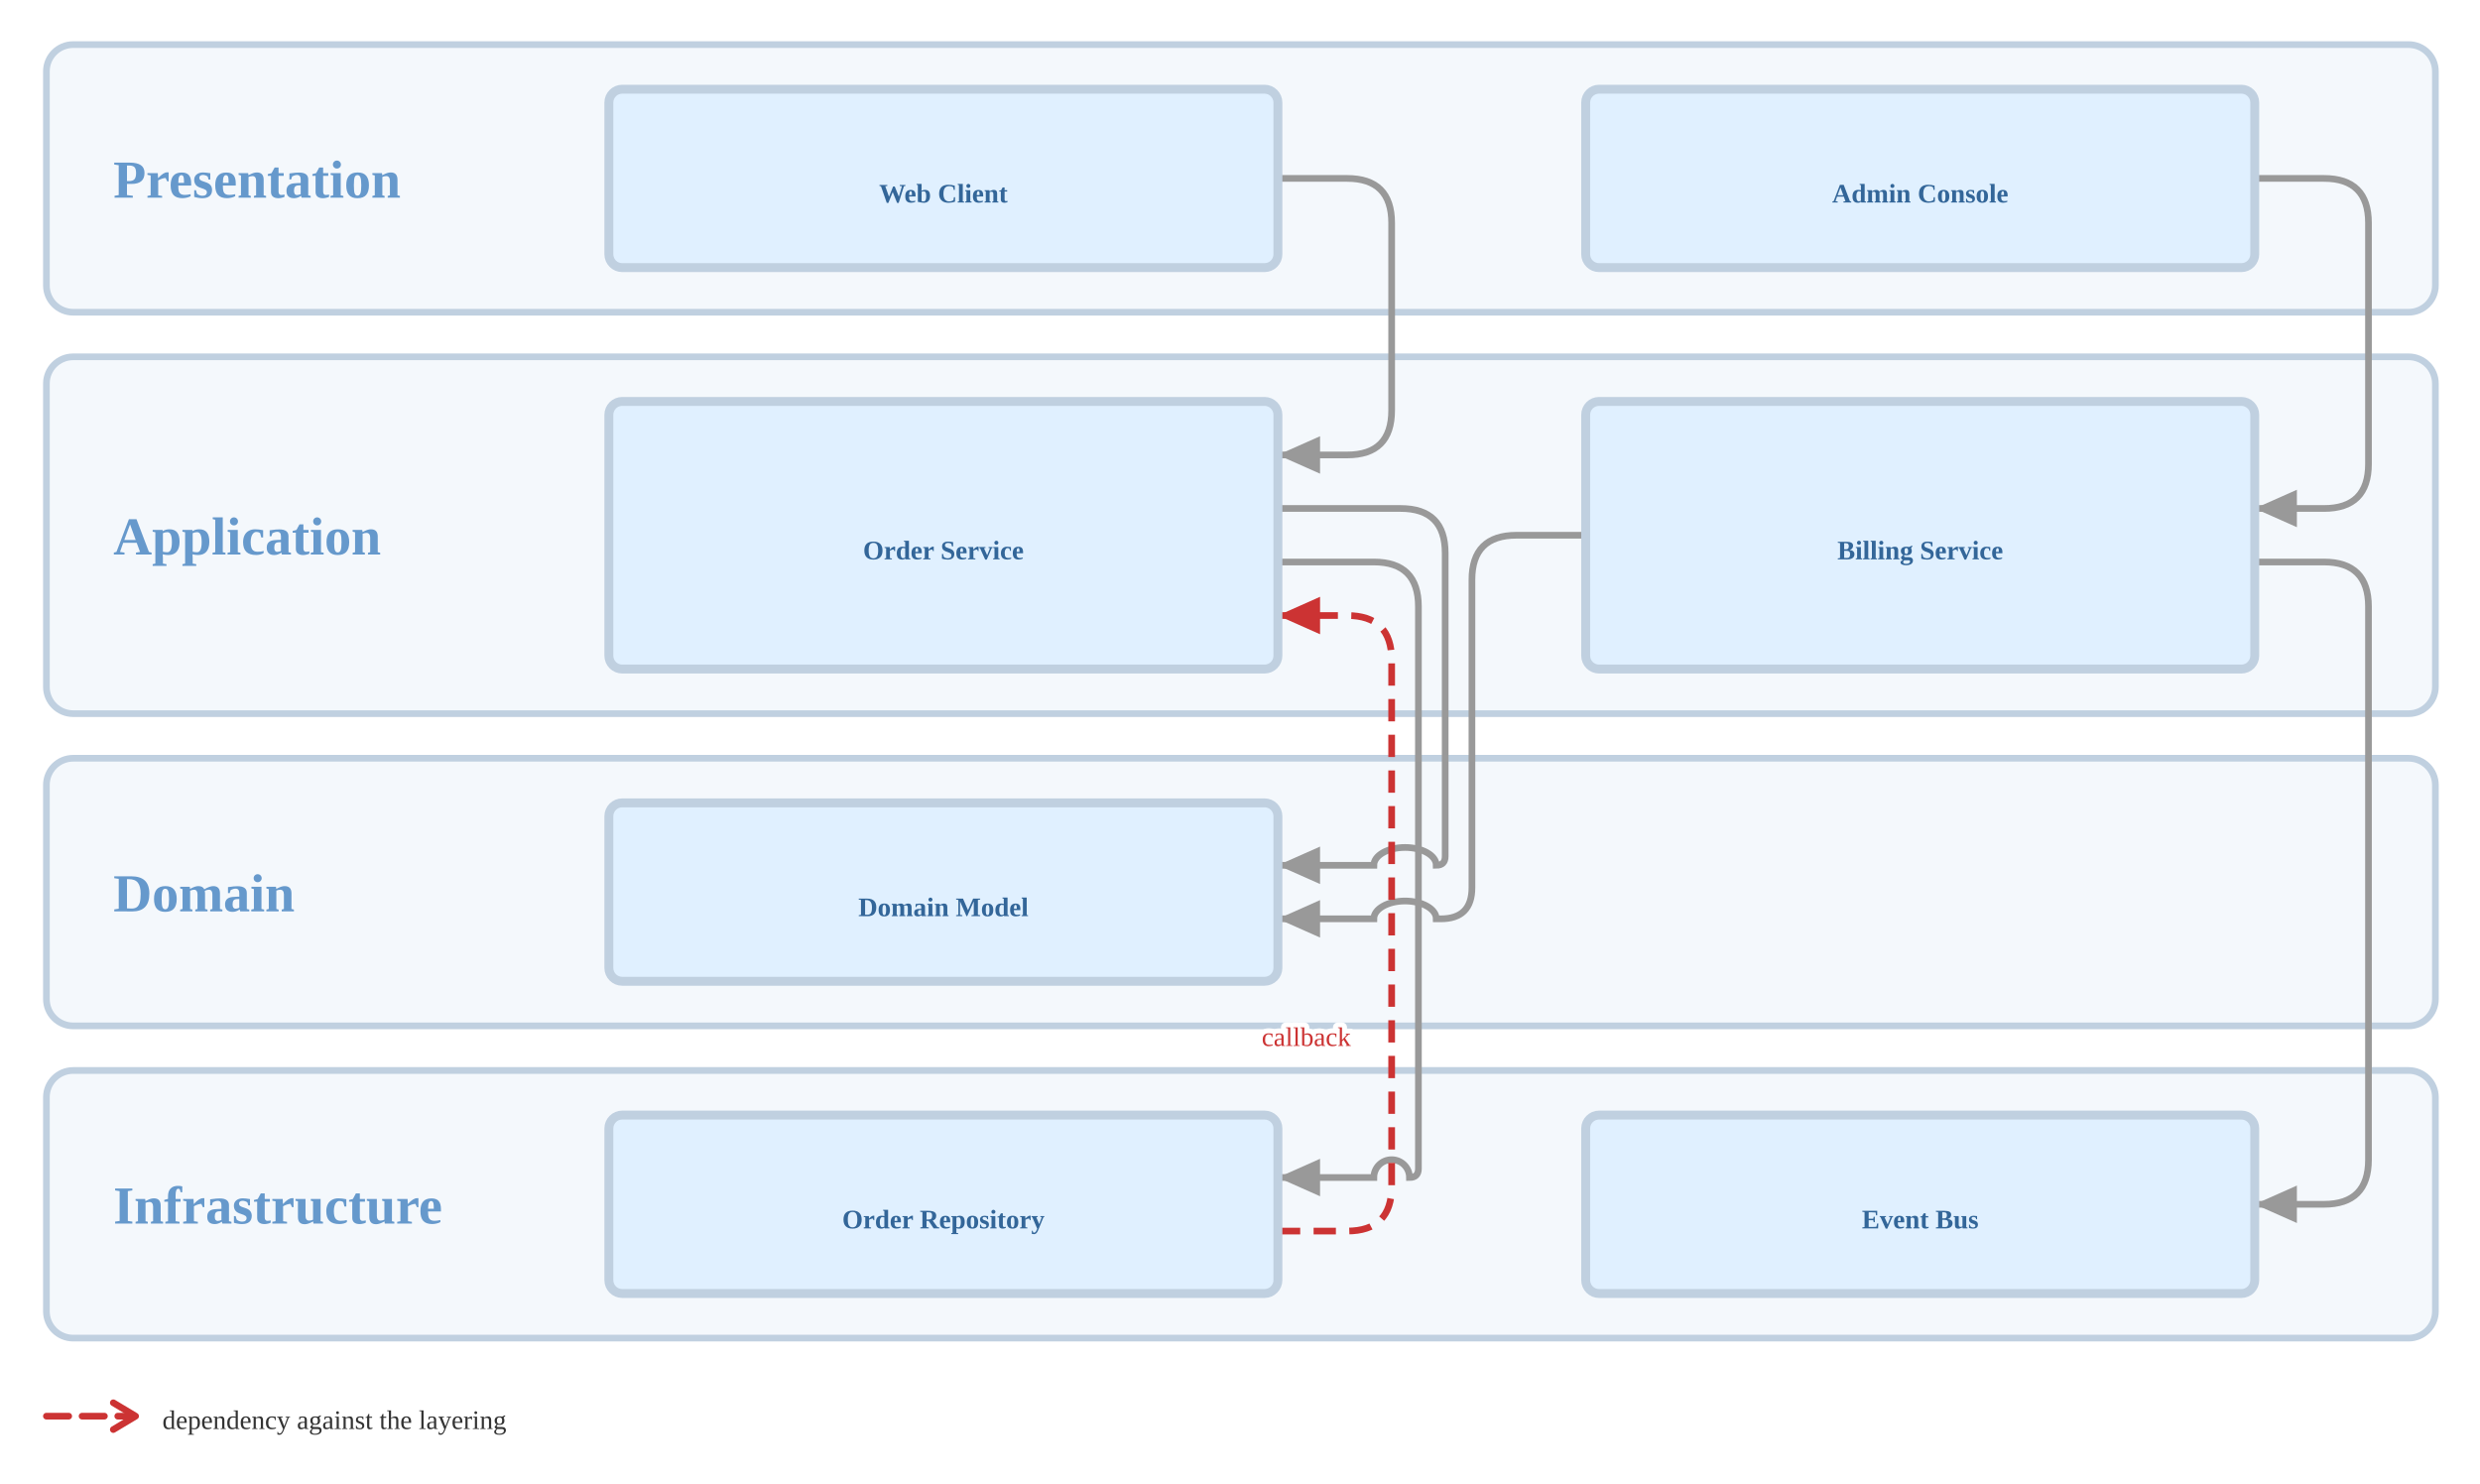
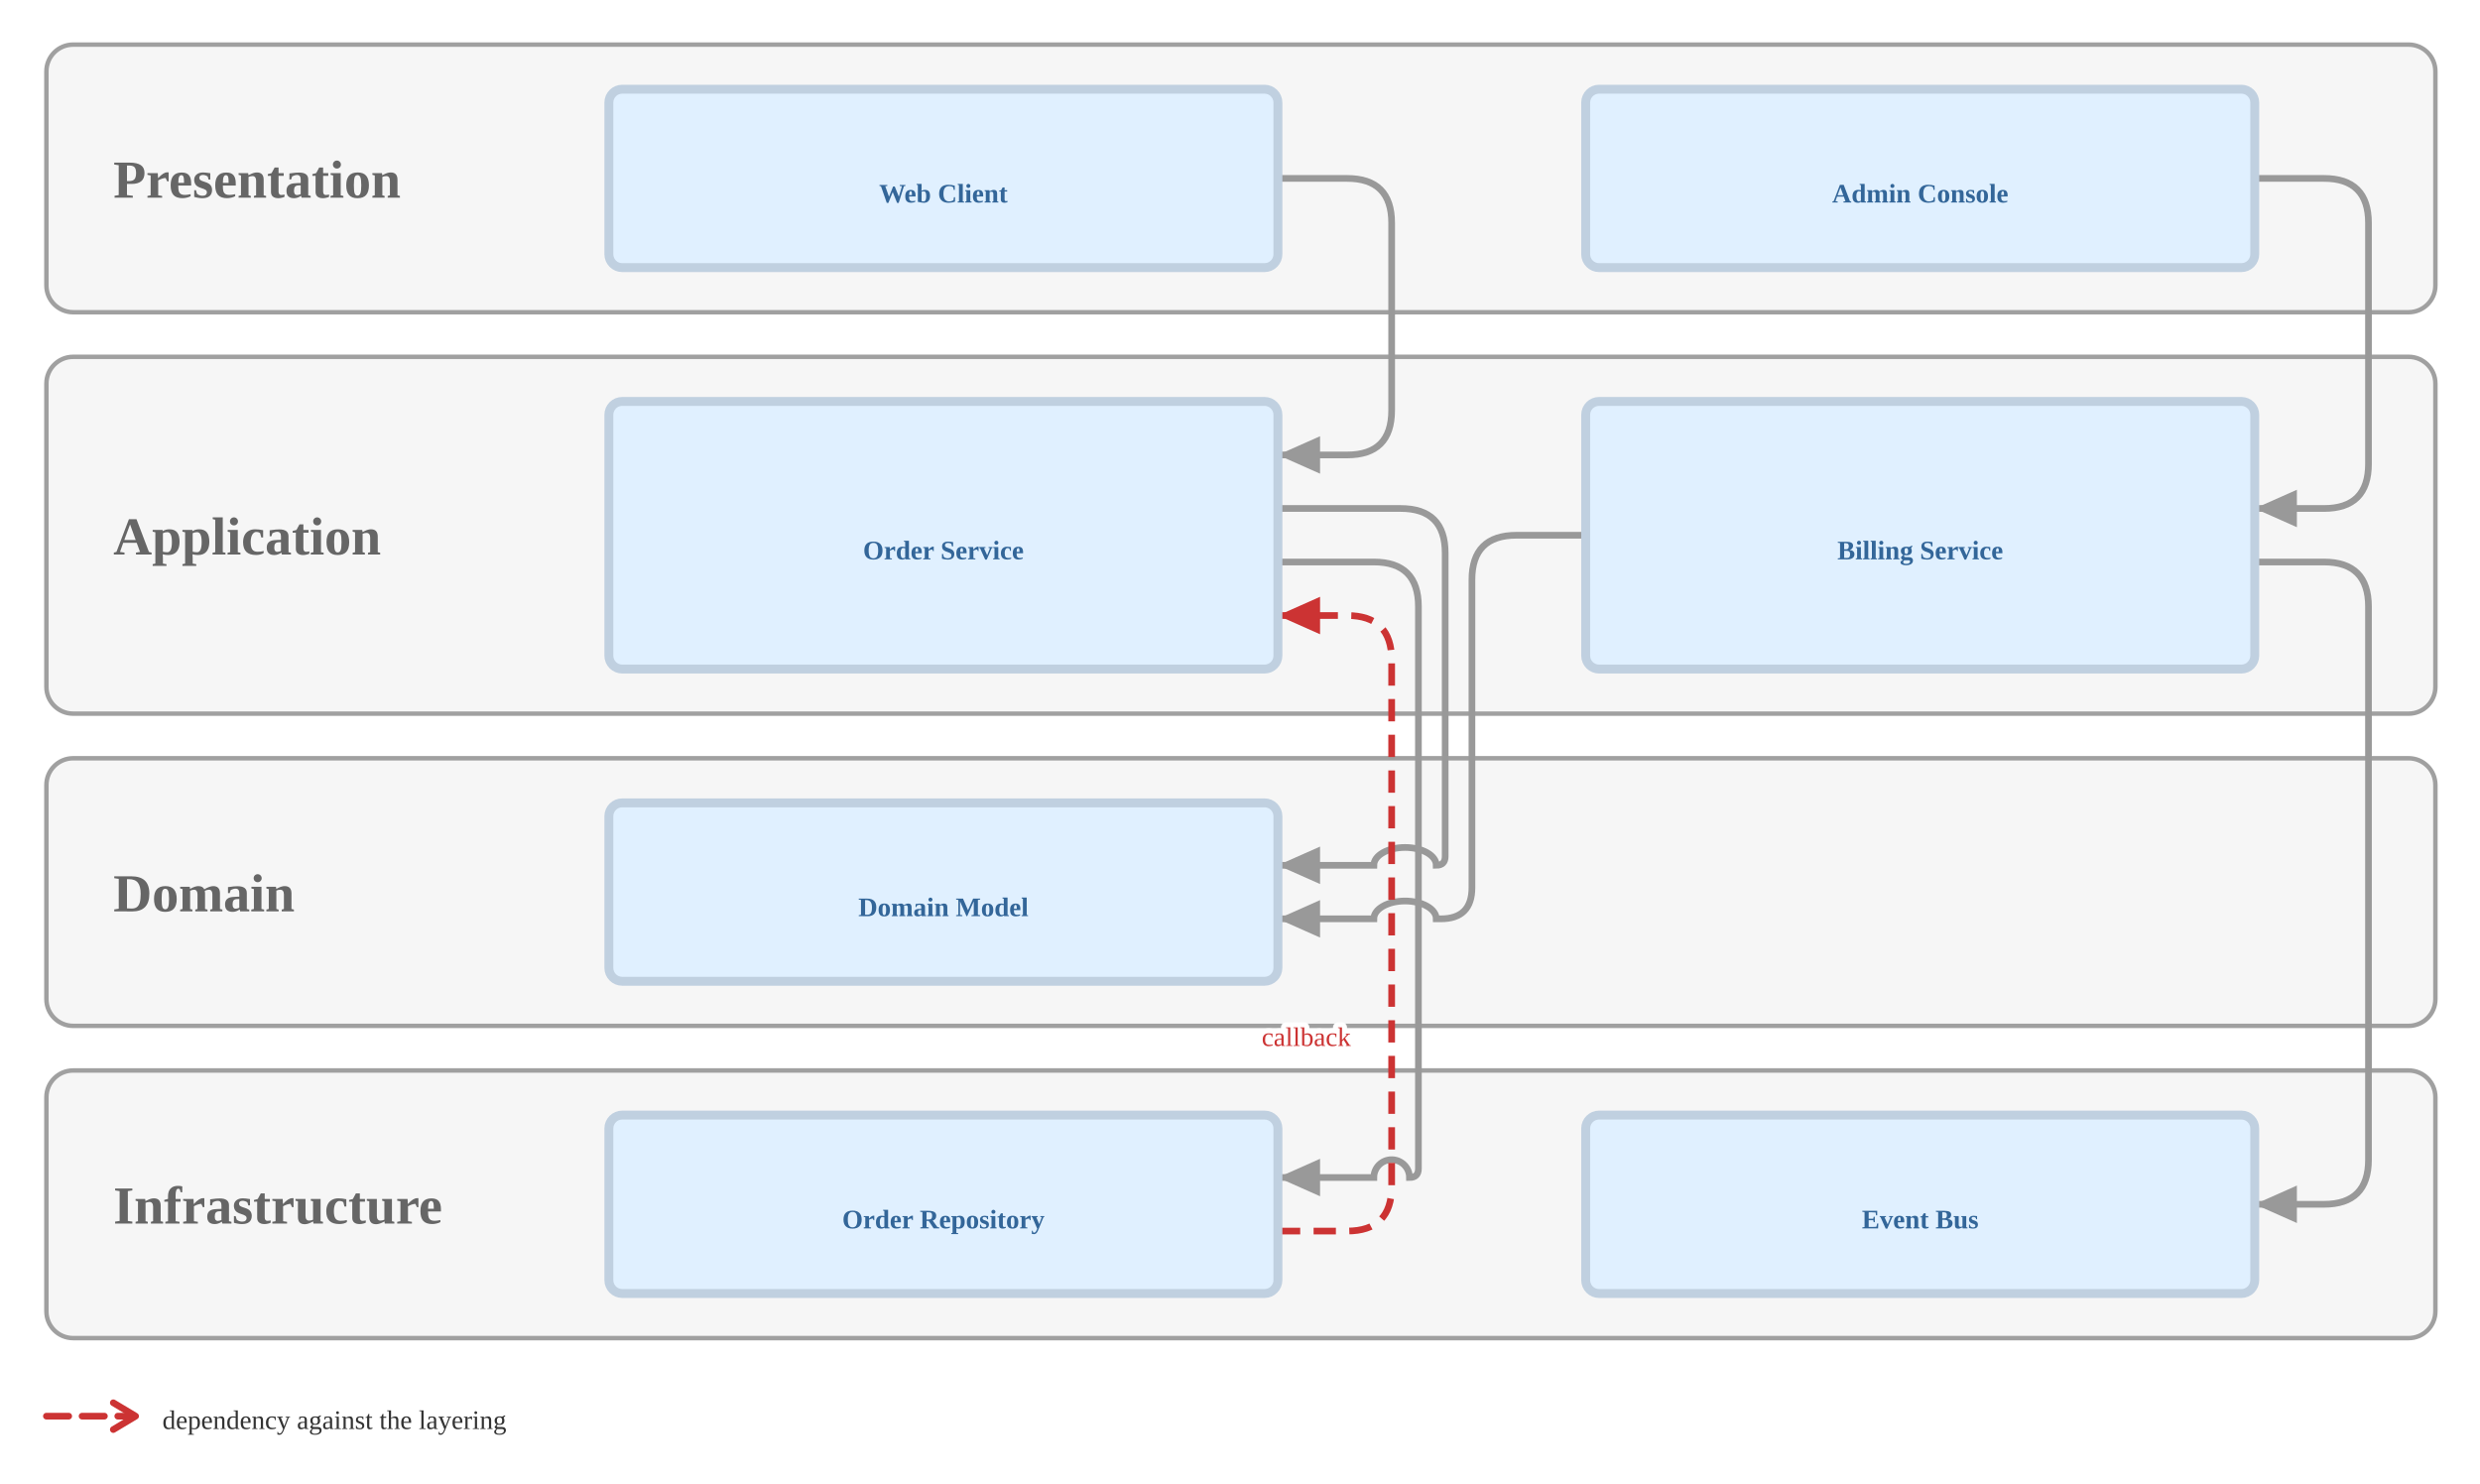
<svg xmlns="http://www.w3.org/2000/svg" viewBox="-233 0 1112 665" width="1112" height="665">
  <defs>
    <style>
.gradia-3167da4d { fill: none; stroke: var(--gradia-color-edge-line, #999999); stroke-width: 3 }
.gradia-6c7500cd { fill: var(--gradia-color-edge-line, #999999) }
.gradia-d9926a5f { fill: none; stroke: var(--gradia-color-mark-violation, #cc3333); stroke-width: 3; stroke-dasharray: 10 6 }
.gradia-fea79086 { fill: var(--gradia-color-mark-violation, #cc3333) }
.gradia-e1143542 { font-family: var(--gradia-font-family, 'Helvetica'), ui-sans-serif, -apple-system, Helvetica, Arial, sans-serif; font-size: var(--gradia-size-font-edge, 16px); text-anchor: middle; fill: var(--gradia-color-mark-violation, #cc3333); stroke: var(--gradia-color-edge-halo, #ffffff); stroke-width: 4.5; paint-order: stroke; stroke-linejoin: round }
.gradia-c318c042 { fill: var(--gradia-color-node-regular-box, #e0f0ff); stroke: var(--gradia-color-node-regular-border, #c0d0e0); stroke-width: 4 }
.gradia-d356e2cb { fill: none; stroke: var(--gradia-color-node-regular-name, #336699); stroke-width: 2.5; stroke-linecap: round; stroke-linejoin: round }
.gradia-f36ab1ca { font-family: var(--gradia-font-family, 'Helvetica'), ui-sans-serif, -apple-system, Helvetica, Arial, sans-serif; font-size: var(--gradia-size-font-node, 30px); font-weight: 600; text-anchor: middle; fill: var(--gradia-color-node-regular-name, #336699) }
- .gradia-5fbd5370 { fill: var(--gradia-color-group-box, #f4f8fc); stroke: var(--gradia-color-group-border, #c0d0e0); stroke-width: 3 }
- .gradia-a5f2ba07 { font-family: var(--gradia-font-family, 'Helvetica'), ui-sans-serif, -apple-system, Helvetica, Arial, sans-serif; font-size: 24px; font-weight: 600; fill: var(--gradia-color-group-name, #6699cc) }
+ .gradia-2091c3b2 { fill: var(--gradia-color-container-box, #f6f6f6); stroke: var(--gradia-color-container-border, #a0a0a0); stroke-width: 2 }
+ .gradia-a062cd18 { font-family: var(--gradia-font-family, 'Helvetica'), ui-sans-serif, -apple-system, Helvetica, Arial, sans-serif; font-size: 24px; font-weight: 600; fill: var(--gradia-color-container-name, #666666) }
.gradia-8f5f281a { fill: none; stroke: var(--gradia-color-mark-violation, #cc3333); stroke-width: 3; stroke-linecap: round; stroke-linejoin: round }
.gradia-3858115f { font-family: var(--gradia-font-family, 'Helvetica'), ui-sans-serif, -apple-system, Helvetica, Arial, sans-serif; font-size: var(--gradia-size-font-type, 16px); fill: var(--gradia-color-edge-name, #333333) }
</style>
    <marker id="gradia-2cefc0b6a655-arrow" viewBox="0 0 10 10" refX="9" refY="5" markerWidth="21" markerHeight="21" markerUnits="userSpaceOnUse" orient="auto-start-reverse">
      <path d="M 0 1 L 9 5 L 0 9 z" class="gradia-6c7500cd" />
    </marker>
    <marker id="gradia-2cefc0b6a655-alert" viewBox="0 0 10 10" refX="9" refY="5" markerWidth="21" markerHeight="21" markerUnits="userSpaceOnUse" orient="auto-start-reverse">
      <path d="M 0 1 L 9 5 L 0 9 z" class="gradia-fea79086" />
    </marker>
  </defs>
-   <rect x="-212.192" y="20" width="1071.192" height="120" rx="12" class="gradia-5fbd5370" />
-   <text x="-182.192" y="88.64" class="gradia-a5f2ba07">Presentation</text>
-   <rect x="-212.192" y="160" width="1071.192" height="160" rx="12" class="gradia-5fbd5370" />
-   <text x="-182.192" y="248.64" class="gradia-a5f2ba07">Application</text>
-   <rect x="-212.192" y="340" width="1071.192" height="120" rx="12" class="gradia-5fbd5370" />
-   <text x="-182.192" y="408.64" class="gradia-a5f2ba07">Domain</text>
-   <rect x="-212.192" y="480" width="1071.192" height="120" rx="12" class="gradia-5fbd5370" />
-   <text x="-182.192" y="548.64" class="gradia-a5f2ba07">Infrastructure</text>
+   <rect x="-212.192" y="20" width="1071.192" height="120" rx="12" class="gradia-2091c3b2" />
+   <text x="-182.192" y="88.64" class="gradia-a062cd18">Presentation</text>
+   <rect x="-212.192" y="160" width="1071.192" height="160" rx="12" class="gradia-2091c3b2" />
+   <text x="-182.192" y="248.64" class="gradia-a062cd18">Application</text>
+   <rect x="-212.192" y="340" width="1071.192" height="120" rx="12" class="gradia-2091c3b2" />
+   <text x="-182.192" y="408.64" class="gradia-a062cd18">Domain</text>
+   <rect x="-212.192" y="480" width="1071.192" height="120" rx="12" class="gradia-2091c3b2" />
+   <text x="-182.192" y="548.64" class="gradia-a062cd18">Infrastructure</text>
  <path d="M -212.192 635 h 36" class="gradia-8f5f281a" stroke-dasharray="10 6" />
  <path d="M -182.192 629 l 10 6 l -10 6" class="gradia-8f5f281a" />
  <text x="-160.192" y="640.76" class="gradia-3858115f">dependency against the layering</text>
  <path d="M 340 80 L 371 80 Q 391 80 391 100 L 391 184 Q 391 204 371 204 L 340 204" class="gradia-3167da4d" marker-end="url(#gradia-2cefc0b6a655-arrow)" />
  <path d="M 778 80 L 809 80 Q 829 80 829 100 L 829 208 Q 829 228 809 228 L 778 228" class="gradia-3167da4d" marker-end="url(#gradia-2cefc0b6a655-arrow)" />
  <path d="M 340 228 L 395 228 Q 415 228 415 248 L 415 384 Q 415 388 411 388 L 411 388 A 14 8 0 0 0 383 388 L 340 388" class="gradia-3167da4d" marker-end="url(#gradia-2cefc0b6a655-arrow)" />
  <path d="M 478 240 L 447 240 Q 427 240 427 260 L 427 398 Q 427 412 413 412 L 411 412 A 14 8 0 0 0 383 412 L 340 412" class="gradia-3167da4d" marker-end="url(#gradia-2cefc0b6a655-arrow)" />
  <path d="M 340 252 L 383 252 Q 403 252 403 272 L 403 524 Q 403 528 399 528 L 399 528 A 8 8 0 0 0 383 528 L 340 528" class="gradia-3167da4d" marker-end="url(#gradia-2cefc0b6a655-arrow)" />
  <path d="M 778 252 L 809 252 Q 829 252 829 272 L 829 520 Q 829 540 809 540 L 778 540" class="gradia-3167da4d" marker-end="url(#gradia-2cefc0b6a655-arrow)" />
  <path d="M 340 552 L 371 552 Q 391 552 391 532 L 391 296 Q 391 276 371 276 L 340 276" class="gradia-d9926a5f" marker-end="url(#gradia-2cefc0b6a655-alert)" />
  <rect x="40" y="40" width="300" height="80" rx="6" class="gradia-c318c042" />
  <text x="190" y="90.8" class="gradia-f36ab1ca">Web Client</text>
  <rect x="478" y="40" width="300" height="80" rx="6" class="gradia-c318c042" />
  <text x="628" y="90.8" class="gradia-f36ab1ca">Admin Console</text>
  <rect x="40" y="180" width="300" height="120" rx="6" class="gradia-c318c042" />
  <text x="190" y="250.8" class="gradia-f36ab1ca">Order Service</text>
  <rect x="478" y="180" width="300" height="120" rx="6" class="gradia-c318c042" />
  <text x="628" y="250.8" class="gradia-f36ab1ca">Billing Service</text>
  <rect x="40" y="360" width="300" height="80" rx="6" class="gradia-c318c042" />
  <text x="190" y="410.8" class="gradia-f36ab1ca">Domain Model</text>
  <rect x="40" y="500" width="300" height="80" rx="6" class="gradia-c318c042" />
  <text x="190" y="550.8" class="gradia-f36ab1ca">Order Repository</text>
  <rect x="478" y="500" width="300" height="80" rx="6" class="gradia-c318c042" />
  <text x="628" y="550.8" class="gradia-f36ab1ca">Event Bus</text>
  <text x="352.72" y="469" class="gradia-e1143542">callback</text>
</svg>
